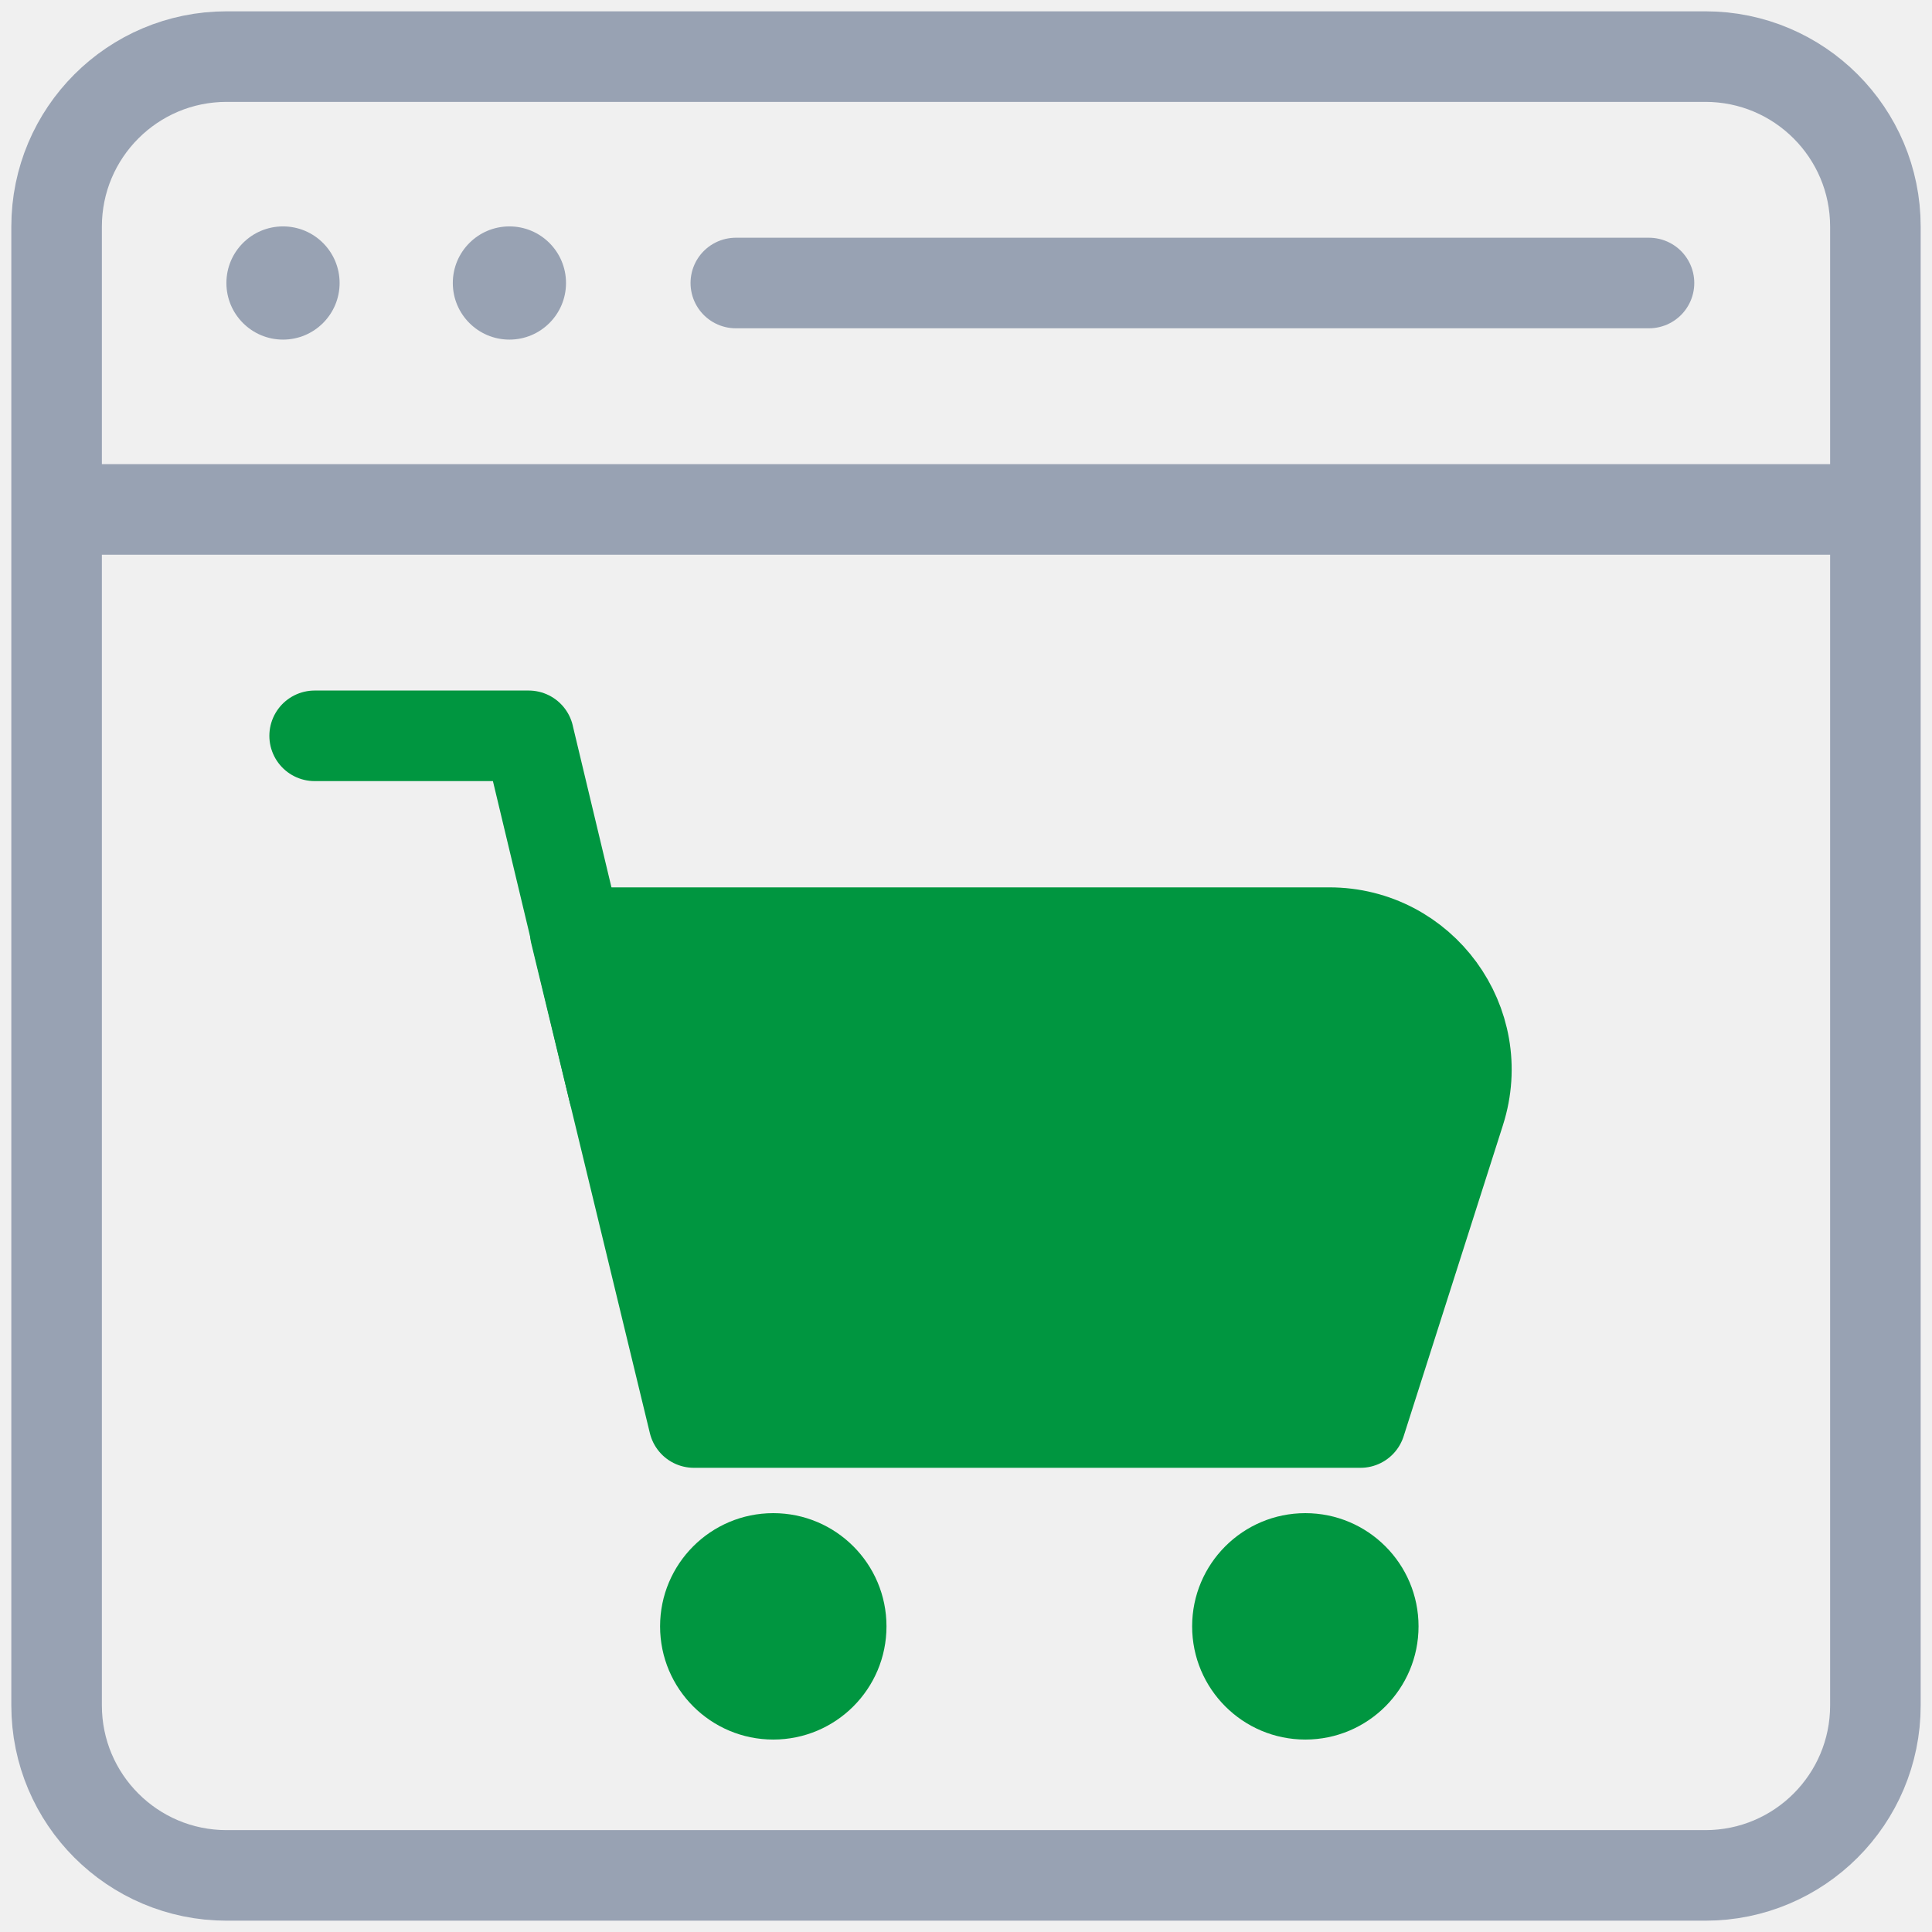
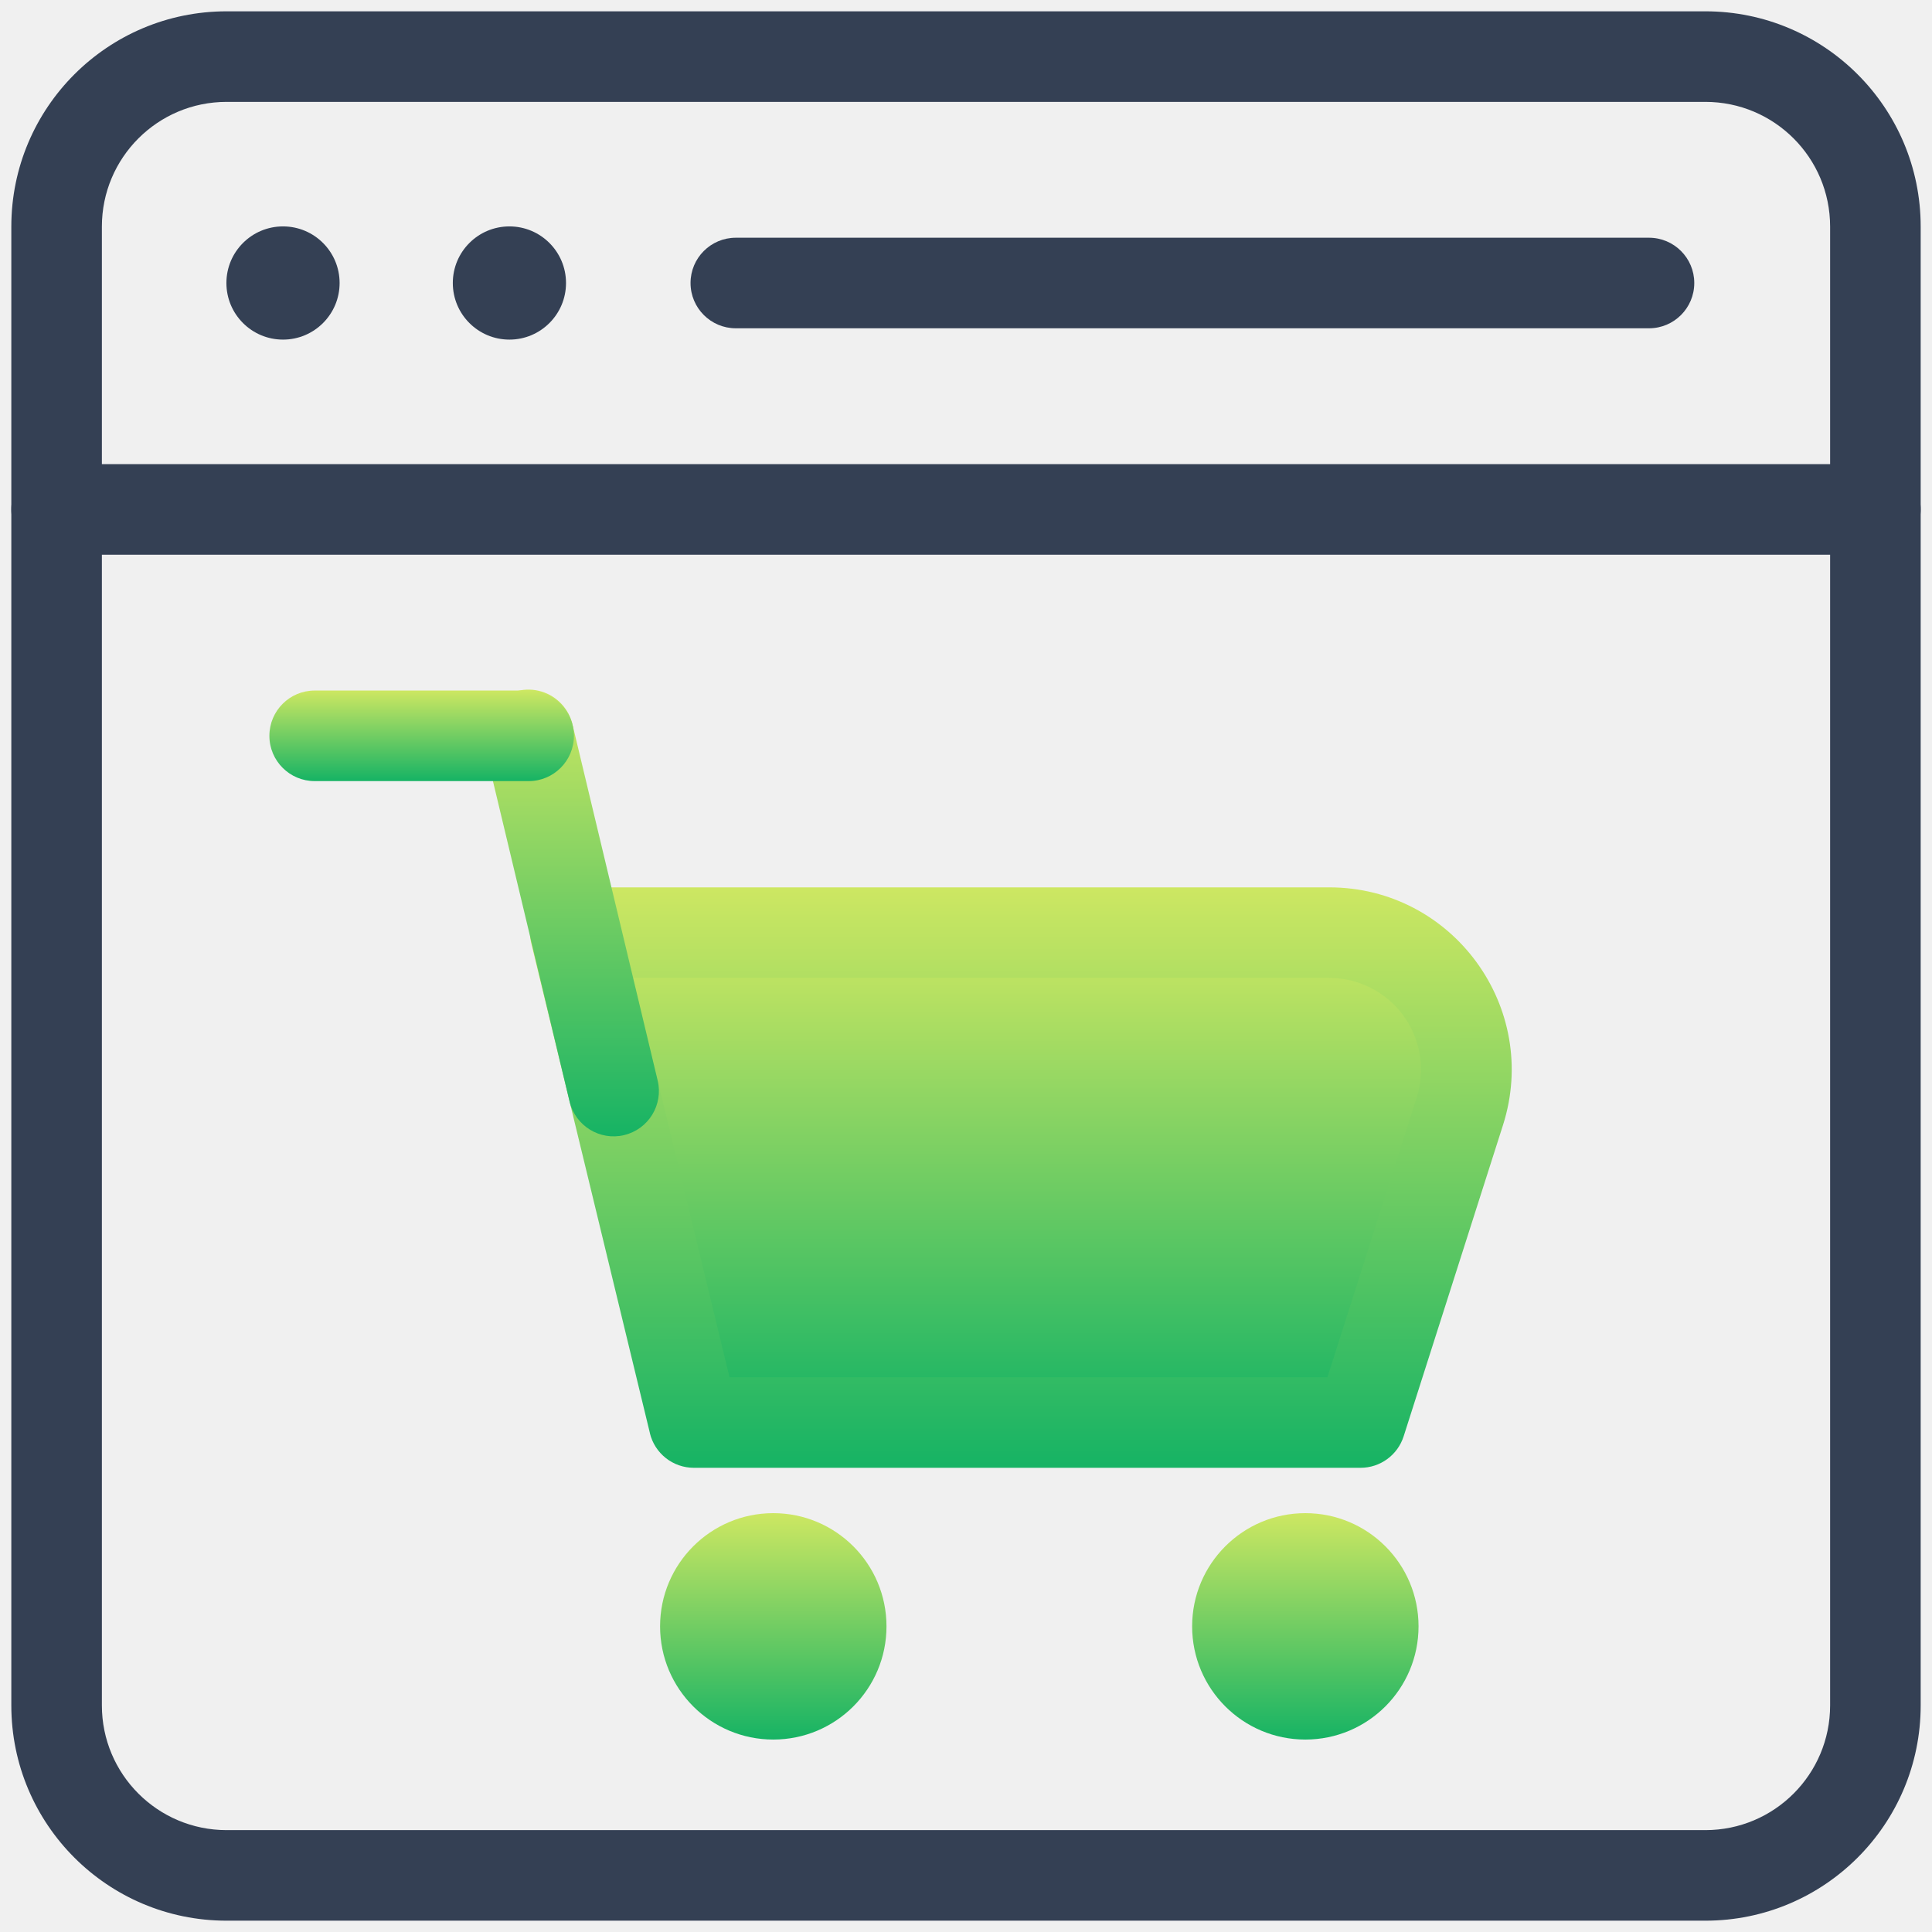
- <svg xmlns="http://www.w3.org/2000/svg" width="currentWidth" height="currentHeight" viewBox="0 0 64 64" fill="none">
+ <svg xmlns="http://www.w3.org/2000/svg" width="48" height="48" viewBox="0 0 64 64" fill="none">
  <g clip-path="url(#a)">
-     <path d="M50.906 62.125h5.588a5.631 5.631 0 0 0 5.631-5.631V7.506a5.631 5.631 0 0 0-5.631-5.631H7.506a5.631 5.631 0 0 0-5.631 5.631v48.988a5.631 5.631 0 0 0 5.631 5.631h43.4ZM1.875 16.875h60.25m-37.75-7.5h30.25" stroke="#98A2B3" stroke-width="3" stroke-miterlimit="10" stroke-linecap="round" stroke-linejoin="round" />
-     <path d="M11.25 9.375a1.875 1.875 0 1 1-3.75 0 1.875 1.875 0 0 1 3.75 0Zm7.5 0a1.875 1.875 0 1 1-3.75 0 1.875 1.875 0 0 1 3.75 0Z" fill="#98A2B3" />
-     <path d="m48.358 36.816-3.29 10.307H22.986l-3.93-16.228h24.977c3.075 0 5.26 2.992 4.325 5.92Z" fill="#009640" stroke="#009640" stroke-width="3" stroke-miterlimit="10" stroke-linecap="round" stroke-linejoin="round" />
-     <path d="M29.366 53.875a3.75 3.75 0 1 1-7.5 0 3.75 3.75 0 0 1 7.5 0Zm17.625 0a3.75 3.75 0 1 1-7.5 0 3.75 3.75 0 0 1 7.5 0Z" fill="#009640" />
-     <path d="m20.327 36.142-2.815-11.767m.001 0h-7.09" stroke="#009640" stroke-width="3" stroke-miterlimit="10" stroke-linecap="round" stroke-linejoin="round" />
+     <path fill-rule="evenodd" clip-rule="evenodd" d="M7.506 60.625a4.131 4.131 0 0 1-4.131-4.131V7.506a4.131 4.131 0 0 1 4.131-4.131h48.988a4.131 4.131 0 0 1 4.131 4.131v48.988a4.131 4.131 0 0 1-4.131 4.131H7.506ZM.375 56.494a7.131 7.131 0 0 0 7.131 7.131h48.988a7.131 7.131 0 0 0 7.131-7.131V7.506A7.131 7.131 0 0 0 56.494.375H7.506A7.131 7.131 0 0 0 .375 7.506v48.988Z" fill="#344054" />
+     <path fill-rule="evenodd" clip-rule="evenodd" d="M.375 16.875a1.5 1.5 0 0 0 1.5 1.5h60.25a1.5 1.5 0 0 0 0-3H1.875a1.5 1.5 0 0 0-1.5 1.5Zm22.5-7.5a1.5 1.5 0 0 0 1.5 1.5h30.25a1.5 1.5 0 0 0 0-3h-30.25a1.5 1.5 0 0 0-1.5 1.5Z" fill="#344054" />
+     <path d="M11.25 9.375a1.875 1.875 0 1 1-3.75 0 1.875 1.875 0 0 1 3.75 0Zm7.5 0a1.875 1.875 0 1 1-3.75 0 1.875 1.875 0 0 1 3.75 0Z" fill="#344054" />
+     <path d="m48.358 36.816-3.29 10.307H22.986l-3.93-16.228h24.977c3.075 0 5.26 2.992 4.325 5.92Z" fill="url(#b)" />
+     <path fill-rule="evenodd" clip-rule="evenodd" d="M21.528 47.476a1.5 1.5 0 0 0 1.458 1.147h22.082a1.5 1.5 0 0 0 1.43-1.044l3.29-10.307c1.243-3.897-1.665-7.877-5.755-7.877H19.056A1.5 1.5 0 0 0 17.6 31.25l3.93 16.227Zm2.638-1.853-3.203-13.228h23.07a3.04 3.04 0 0 1 2.896 3.964l-2.957 9.264H24.166Z" fill="url(#c)" />
+     <path d="M29.366 53.875a3.75 3.75 0 1 1-7.5 0 3.75 3.75 0 0 1 7.5 0Z" fill="url(#d)" />
+     <path d="M46.991 53.875a3.75 3.75 0 1 1-7.5 0 3.75 3.75 0 0 1 7.5 0Z" fill="url(#e)" />
+     <path fill-rule="evenodd" clip-rule="evenodd" d="M20.676 37.601a1.5 1.5 0 0 0 1.11-1.807l-2.815-11.768a1.5 1.5 0 1 0-2.917.698l2.815 11.768a1.5 1.5 0 0 0 1.807 1.11Z" fill="url(#f)" />
+     <path fill-rule="evenodd" clip-rule="evenodd" d="M8.924 24.375a1.5 1.5 0 0 0 1.5 1.5h7.088a1.5 1.5 0 0 0 0-3h-7.088a1.5 1.5 0 0 0-1.5 1.5Z" fill="url(#g)" />
  </g>
  <defs>
+     <linearGradient id="b" x1="33.816" y1="47.123" x2="33.816" y2="30.895" gradientUnits="userSpaceOnUse">
+       <stop stop-color="#16B364" />
+       <stop offset="1" stop-color="#CDE762" />
+     </linearGradient>
+     <linearGradient id="c" x1="33.817" y1="48.623" x2="33.817" y2="29.395" gradientUnits="userSpaceOnUse">
+       <stop stop-color="#16B364" />
+       <stop offset="1" stop-color="#CDE762" />
+     </linearGradient>
+     <linearGradient id="d" x1="25.616" y1="57.625" x2="25.616" y2="50.125" gradientUnits="userSpaceOnUse">
+       <stop stop-color="#16B364" />
+       <stop offset="1" stop-color="#CDE762" />
+     </linearGradient>
+     <linearGradient id="e" x1="43.241" y1="57.625" x2="43.241" y2="50.125" gradientUnits="userSpaceOnUse">
+       <stop stop-color="#16B364" />
+       <stop offset="1" stop-color="#CDE762" />
+     </linearGradient>
+     <linearGradient id="f" x1="18.92" y1="37.643" x2="18.92" y2="22.875" gradientUnits="userSpaceOnUse">
+       <stop stop-color="#16B364" />
+       <stop offset="1" stop-color="#CDE762" />
+     </linearGradient>
+     <linearGradient id="g" x1="13.968" y1="25.875" x2="13.968" y2="22.875" gradientUnits="userSpaceOnUse">
+       <stop stop-color="#16B364" />
+       <stop offset="1" stop-color="#CDE762" />
+     </linearGradient>
    <clipPath id="a">
      <path fill="#fff" d="M0 0h64v64H0z" />
    </clipPath>
  </defs>
</svg>
